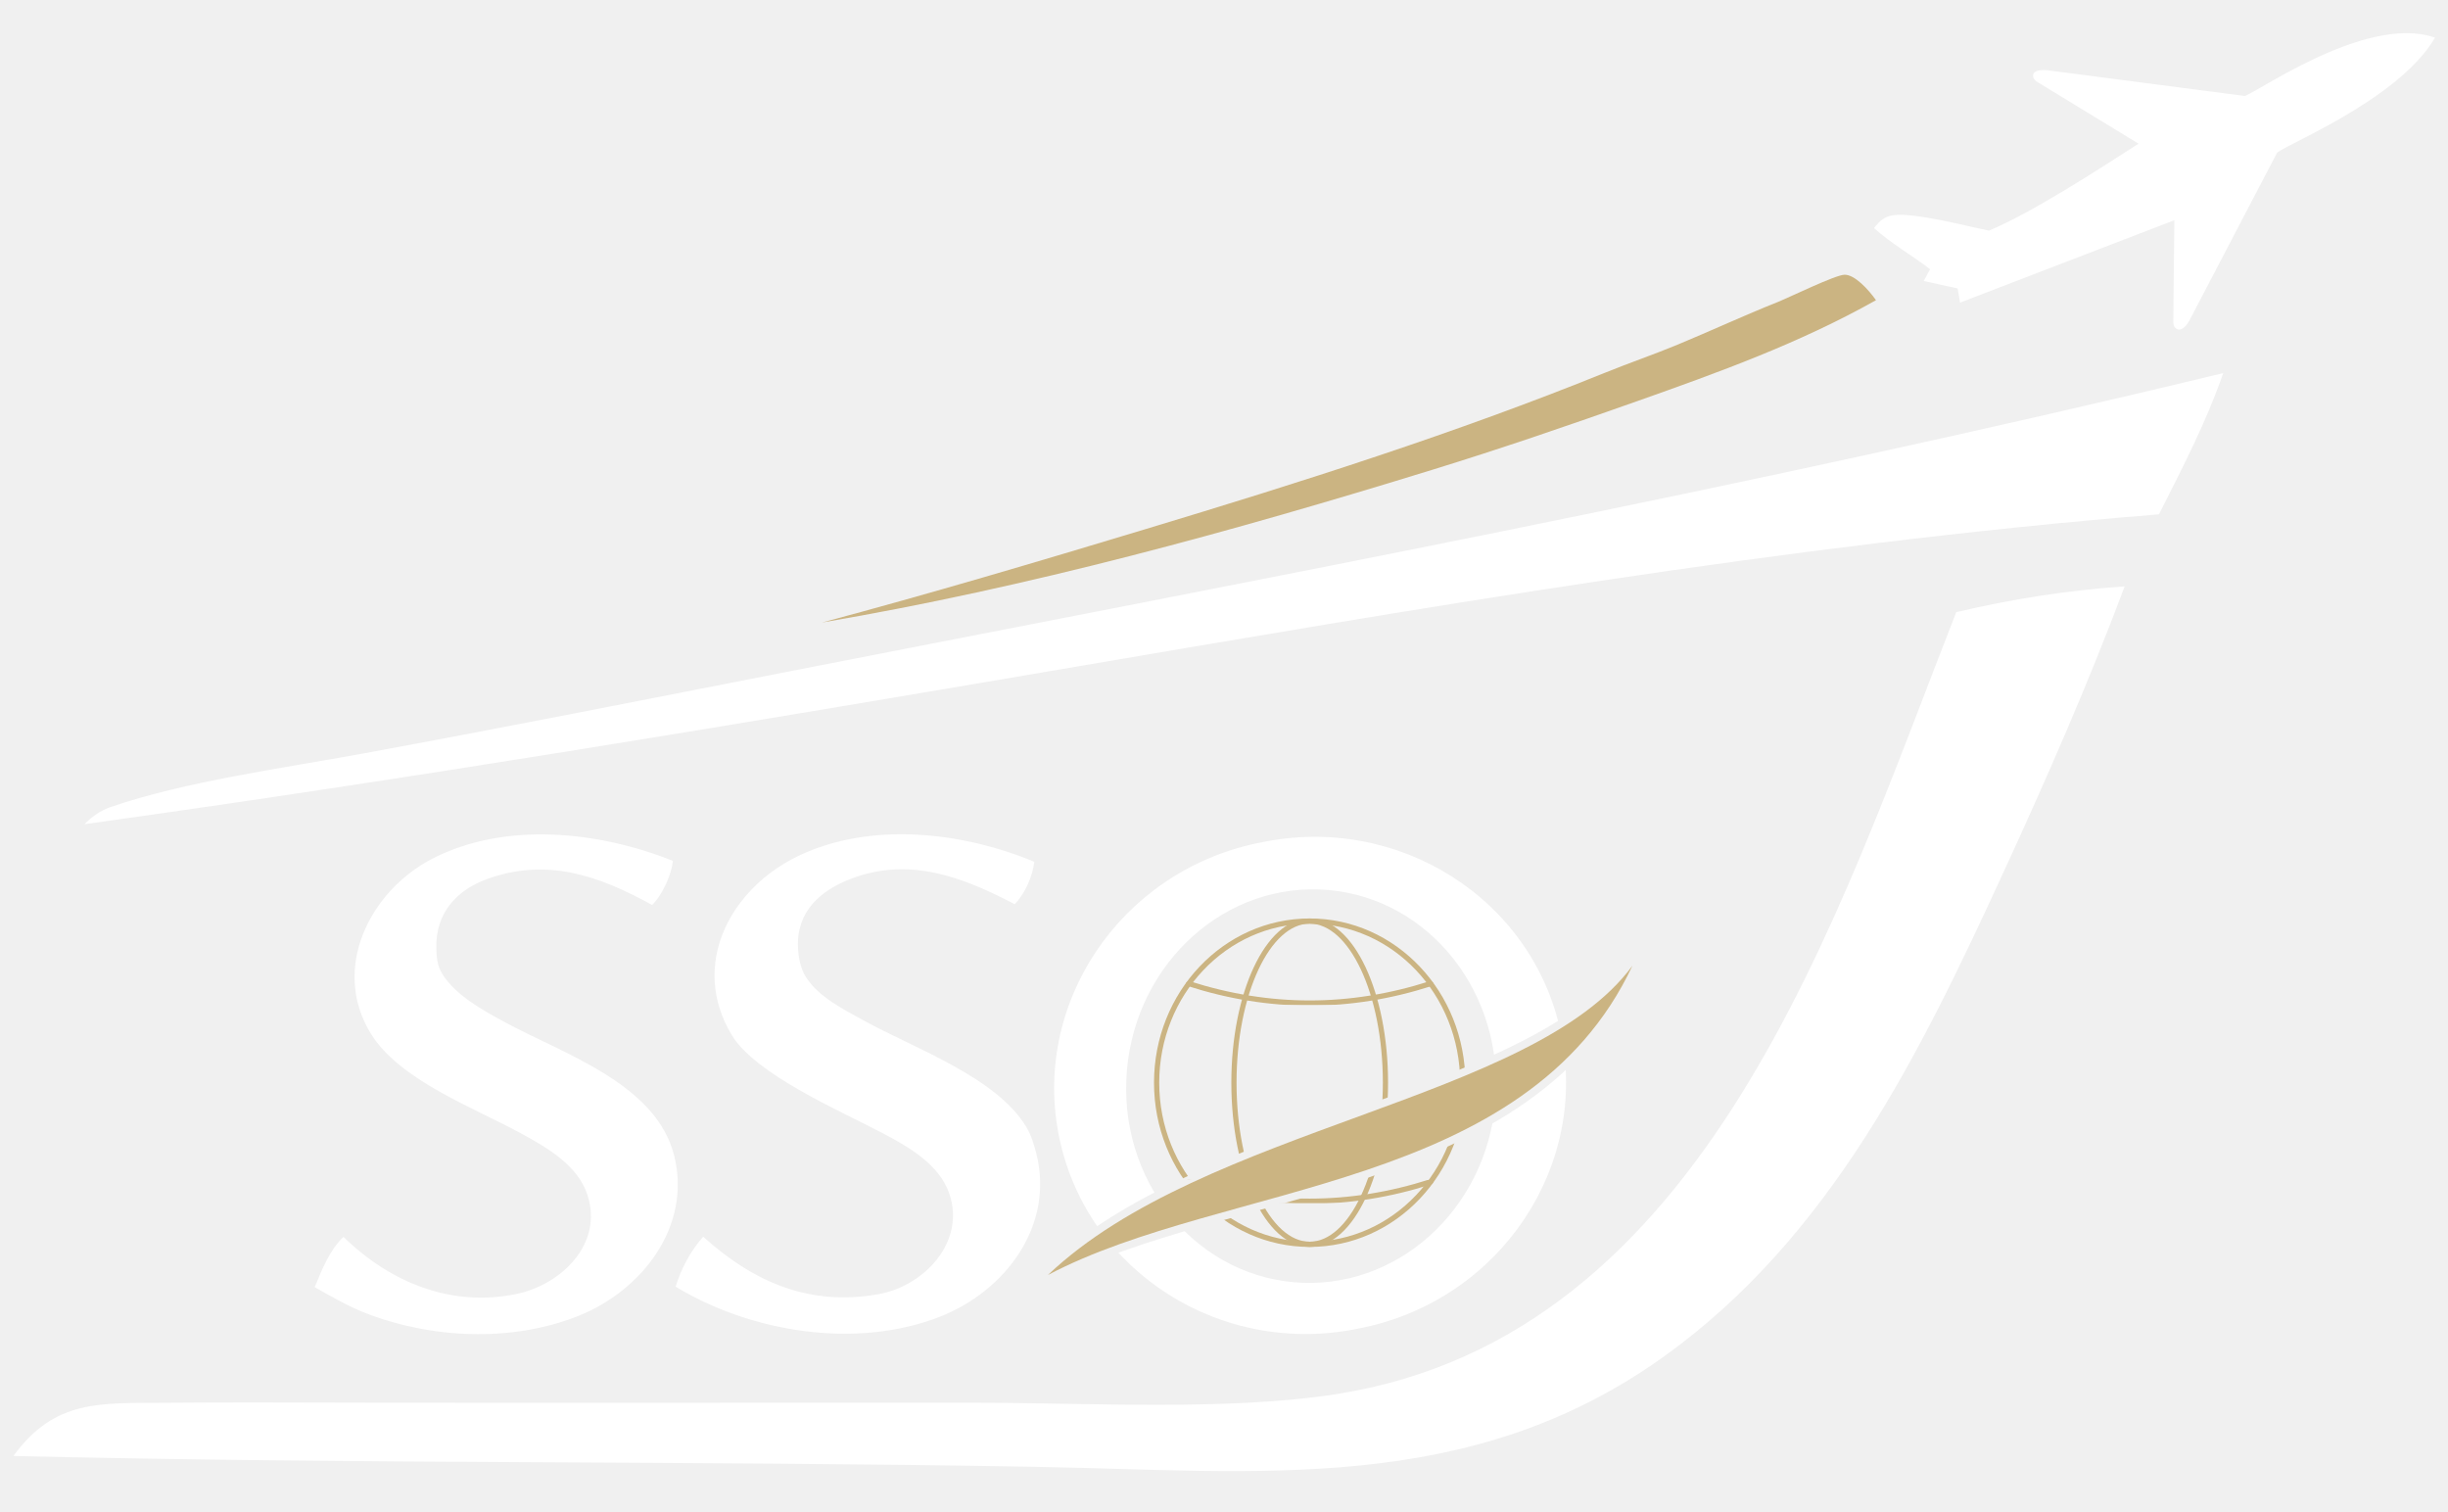
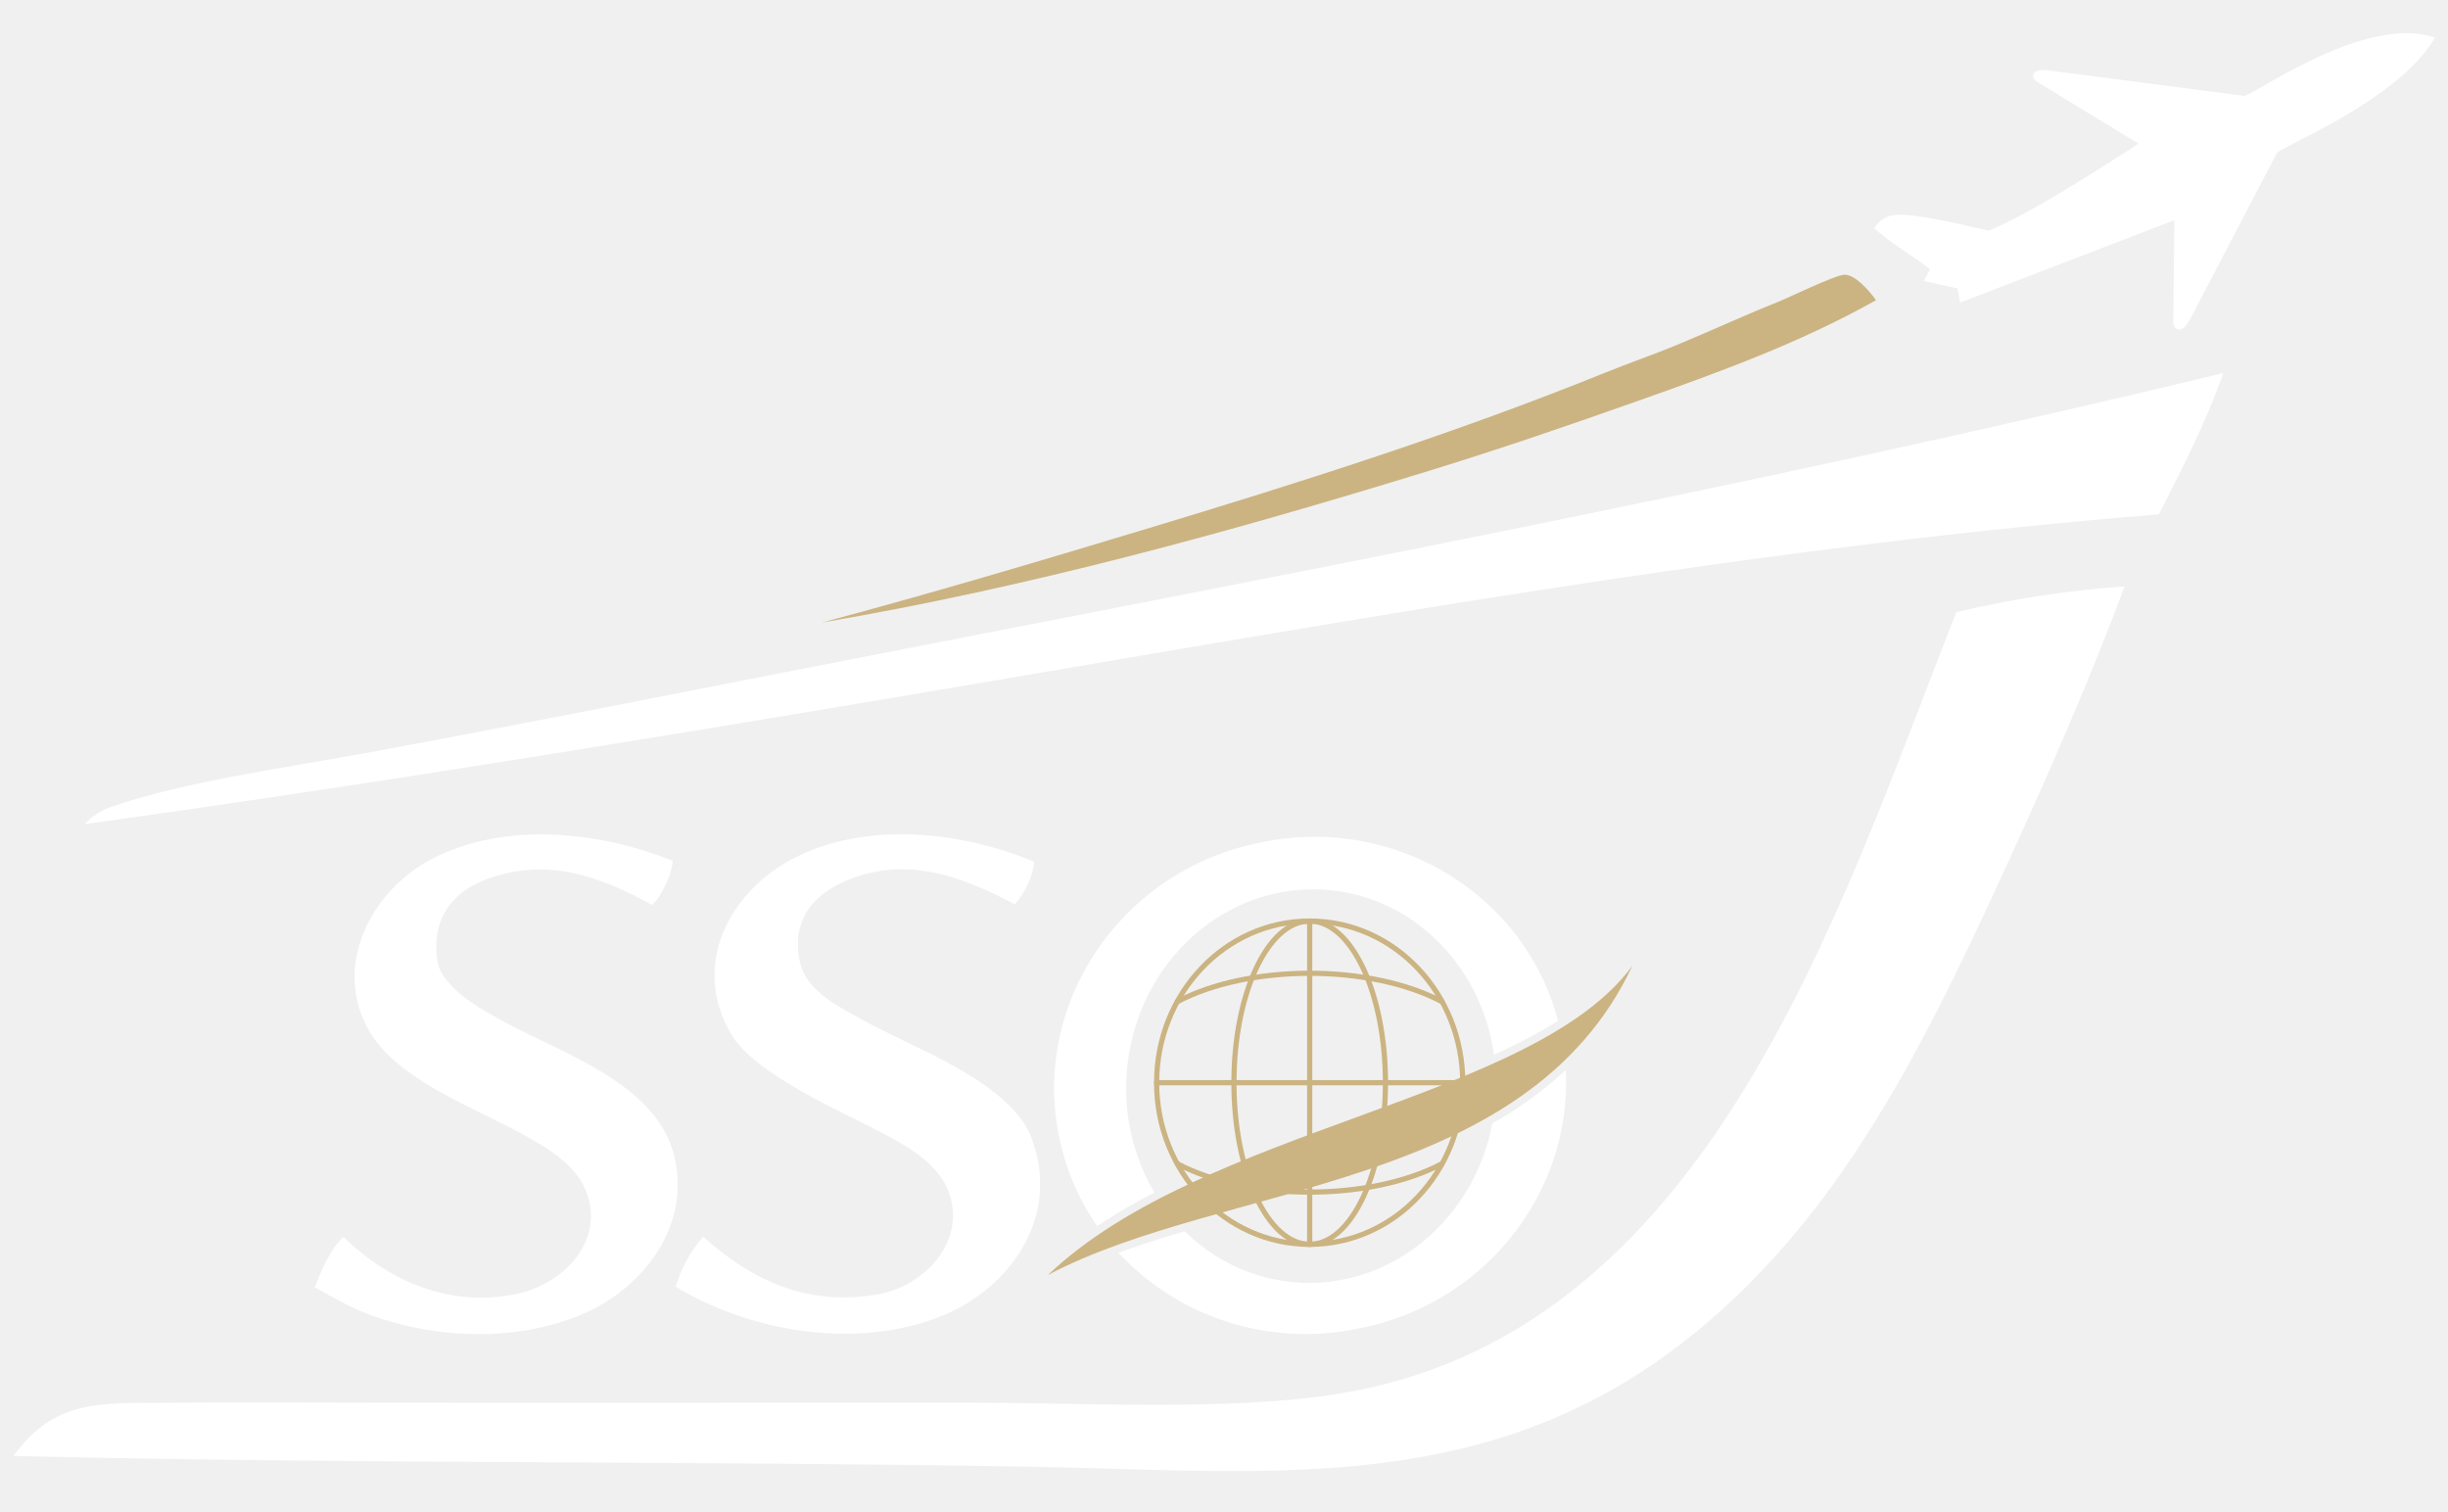
<svg xmlns="http://www.w3.org/2000/svg" viewBox="154 0 776 479" width="776" height="479" fill="none">
  <defs>
    <mask id="sso-emblem-dark">
      <rect x="-50" y="-50" width="1200" height="1000" fill="white" />
      <path d="M 486.18,404.14 C 542.04,374.59 637.83,377.67 671.47,306.10 C 640.00,349.05 535.70,356.98 486.18,404.14 Z" fill="black" stroke="black" stroke-width="4.89" stroke-linecap="butt" stroke-linejoin="miter" />
    </mask>
  </defs>
  <path d="M 158.25,461.50 C 171.40,443.47 185.76,444.81 206.14,444.64 C 228.00,444.44 249.86,444.59 271.72,444.61 C 335.66,444.70 399.59,444.57 463.53,444.62 C 499.00,444.65 543.47,447.28 577.87,441.85 C 694.99,423.35 736.07,290.92 774.12,194.03 C 792.63,189.71 809.64,187.10 827.51,185.87 C 815.81,217.04 802.71,246.88 789.10,276.46 C 762.66,333.93 734.32,392.06 681.51,429.93 C 619.76,474.22 553.04,466.19 481.60,464.92 C 374.17,463.02 266.72,464.09 158.25,461.50 Z M 253.76,407.99 C 256.01,402.54 258.44,396.27 262.88,392.05 C 278.04,406.84 297.36,414.32 317.59,410.18 C 331.81,407.26 345.22,394.44 340.27,378.91 C 337.25,369.41 327.54,363.82 319.32,359.33 C 304.37,351.14 280.68,342.47 271.53,327.59 C 258.84,306.95 271.30,282.36 291.07,272.17 C 314.12,260.30 343.85,263.47 367.27,272.86 C 367.03,276.90 363.96,283.76 360.71,286.84 C 343.26,277.22 326.98,271.88 308.35,278.65 C 298.51,282.22 292.15,289.61 292.31,300.24 C 292.35,303.27 292.56,306.09 294.21,308.72 C 298.41,315.46 306.90,320.12 313.68,323.81 C 332.28,333.95 361.90,343.34 367.68,366.19 C 373.39,388.67 357.52,409.05 337.35,417.10 C 316.12,425.57 290.48,424.34 269.38,416.01 C 264.52,414.09 258.30,410.57 253.76,407.99 Z M 368.18,407.84 C 369.84,402.25 372.92,396.48 376.91,392.00 C 393.40,406.85 411.00,413.99 432.39,410.23 C 446.90,407.68 460.12,393.77 454.95,378.43 C 451.82,369.13 442.20,363.63 434.01,359.29 C 420.86,352.36 393.58,340.65 386.01,328.15 C 372.52,305.90 385.44,281.69 407.04,271.32 C 429.97,260.33 459.03,263.65 481.88,273.17 C 481.33,277.58 479.05,283.10 475.66,286.61 C 458.68,277.70 442.17,271.68 424.08,278.42 C 414.08,282.15 406.40,288.95 406.97,300.38 C 407.13,303.59 407.73,306.94 409.48,309.70 C 413.47,316.03 421.56,320.03 427.93,323.54 C 443.67,332.21 469.72,341.36 479.28,357.12 C 480.85,359.70 481.77,362.75 482.51,365.66 C 488.31,388.58 472.62,409.28 451.92,417.37 C 425.42,427.73 392.15,422.35 368.18,407.84 Z M 584.76,421.09 C 585.83,420.88 586.02,420.84 586.20,420.80 C 629.76,411.54 657.76,369.61 648.74,327.16 C 639.72,284.72 597.08,257.81 553.52,267.07 C 553.34,267.10 553.14,267.15 552.95,267.19 C 552.76,267.21 552.57,267.25 552.39,267.29 C 508.83,276.55 480.83,318.48 489.85,360.93 C 498.88,403.37 541.52,430.28 585.07,421.02 C 585.25,420.99 585.46,420.94 585.64,420.90 Z Z M 628.00,349.48 C 631.02,315.05 607.30,284.92 575.06,282.10 C 542.82,279.28 514.24,304.83 511.23,339.16 C 511.23,339.16 511.23,339.16 511.23,339.16 C 508.23,373.49 531.94,403.61 564.18,406.43 C 596.43,409.26 625.01,383.70 628.01,349.37 C 628.01,349.37 628.01,349.37 628.01,349.37 Z" fill="#FFFFFF" fill-rule="evenodd" mask="url(#sso-emblem-dark)" />
  <path d="M 414.54,197.33 C 448.75,188.20 482.84,178.07 516.86,167.80 C 566.03,152.97 615.26,137.38 662.89,118.10 C 670.49,115.02 678.25,112.37 685.82,109.23 C 696.43,104.83 706.83,99.99 717.49,95.75 C 721.41,94.17 735.85,87.10 738.72,87.08 C 741.92,87.04 746.23,91.69 748.68,95.15 C 724.38,108.82 698.71,118.05 673.13,127.10 C 651.46,134.77 629.81,142.20 607.84,148.97 C 544.43,168.52 480.20,186.14 414.54,197.33" fill="#CBB482" fill-rule="evenodd" />
-   <path d="M 617.68,343.18 C 617.68,314.89 595.96,291.95 569.16,291.95 C 542.36,291.95 520.64,314.89 520.64,343.18 C 520.64,371.48 542.36,394.41 569.16,394.41 C 595.96,394.41 617.68,371.48 617.68,343.18 Z" stroke="#CBB482" stroke-width="1.65" stroke-linecap="round" stroke-linejoin="miter" mask="url(#sso-emblem-dark)" />
-   <path d="M 593.18,343.18 C 593.18,314.89 582.42,291.95 569.16,291.95 C 555.90,291.95 545.15,314.89 545.15,343.18 C 545.15,371.48 555.90,394.41 569.16,394.41 C 582.42,394.41 593.18,371.48 593.18,343.18 Z" stroke="#CBB482" stroke-width="1.65" stroke-linecap="round" stroke-linejoin="miter" mask="url(#sso-emblem-dark)" />
-   <path d="M 569.16,291.95 L 569.16,394.41" stroke="#CBB482" stroke-width="1.65" stroke-linecap="round" stroke-linejoin="miter" mask="url(#sso-emblem-dark)" />
-   <path d="M 520.64,343.18 L 617.68,343.18" stroke="#CBB482" stroke-width="1.65" stroke-linecap="round" stroke-linejoin="miter" mask="url(#sso-emblem-dark)" />
-   <path d="M 530.82,311.78 C 556.38,319.99 581.94,319.99 607.50,311.78" stroke="#CBB482" stroke-width="1.65" stroke-linecap="round" stroke-linejoin="miter" mask="url(#sso-emblem-dark)" />
-   <path d="M 530.82,374.59 C 556.38,382.80 581.94,382.80 607.50,374.59" stroke="#CBB482" stroke-width="1.65" stroke-linecap="round" stroke-linejoin="miter" mask="url(#sso-emblem-dark)" />
+   <path d="M 617.68,343.18 C 617.68,314.89 595.96,291.95 569.16,291.95 C 542.36,291.95 520.64,314.89 520.64,343.18 C 520.64,371.48 542.36,394.41 569.16,394.41 C 595.96,394.41 617.68,371.48 617.68,343.18 Z" stroke="#CBB482" stroke-width="1.65" stroke-linecap="round" stroke-linejoin="miter" />
+   <path d="M 593.18,343.18 C 593.18,314.89 582.42,291.95 569.16,291.95 C 555.90,291.95 545.15,314.89 545.15,343.18 C 545.15,371.48 555.90,394.41 569.16,394.41 C 582.42,394.41 593.18,371.48 593.18,343.18 Z" stroke="#CBB482" stroke-width="1.65" stroke-linecap="round" stroke-linejoin="miter" />
+   <path d="M 569.16,291.95 L 569.16,394.41" stroke="#CBB482" stroke-width="1.65" stroke-linecap="round" stroke-linejoin="miter" />
+   <path d="M 520.64,343.18 L 617.68,343.18" stroke="#CBB482" stroke-width="1.65" stroke-linecap="round" stroke-linejoin="miter" />
+   <path d="M 527.20,317.50 C 550.00,305.50 588.32,305.50 611.12,317.50" stroke="#CBB482" stroke-width="1.65" stroke-linecap="round" stroke-linejoin="miter" />
+   <path d="M 527.20,368.86 C 550.00,380.86 588.32,380.86 611.12,368.86" stroke="#CBB482" stroke-width="1.65" stroke-linecap="round" stroke-linejoin="miter" />
  <path d="M 180.78,261.24 C 183.29,258.70 186.01,256.87 188.93,255.86 C 212.40,247.73 244.14,243.42 269.00,238.86 C 313.42,230.71 357.76,221.90 402.08,213.23 C 554.43,183.44 707.19,154.89 858.75,118.26 C 853.42,133.60 846.22,147.52 838.38,163.02 C 719.09,172.72 603.26,192.91 487.09,212.68 C 385.25,230.01 283.24,247.01 180.78,261.24" fill="#FFFFFF" fill-rule="evenodd" />
  <path d="M 486.18,404.14 C 542.05,374.59 637.83,377.67 671.47,306.10 C 640.00,349.05 535.71,356.98 486.18,404.14" fill="#CBB482" />
  <path d="M 784.50,73.10 C 776.73,71.55 760.75,67.26 754.06,68.23 C 751.73,68.56 750.02,69.70 748.06,72.30 C 753.73,77.36 759.70,80.66 765.83,85.33 L 763.81,89.06 L 774.57,91.43 L 775.32,95.92 L 843.25,69.80 L 842.92,102.11 C 842.92,104.41 845.42,106.20 848.01,101.62 L 875.66,48.72 C 874.94,47.25 913.98,32.41 925.88,11.94 C 903.42,4.00 866.17,31.77 865.27,30.38 L 803.05,22.27 C 797.55,21.72 797.73,24.66 799.77,25.95 L 831.91,45.54 C 818.92,53.89 798.43,67.25 784.50,73.10" fill="#FFFFFF" fill-rule="evenodd" />
</svg>
